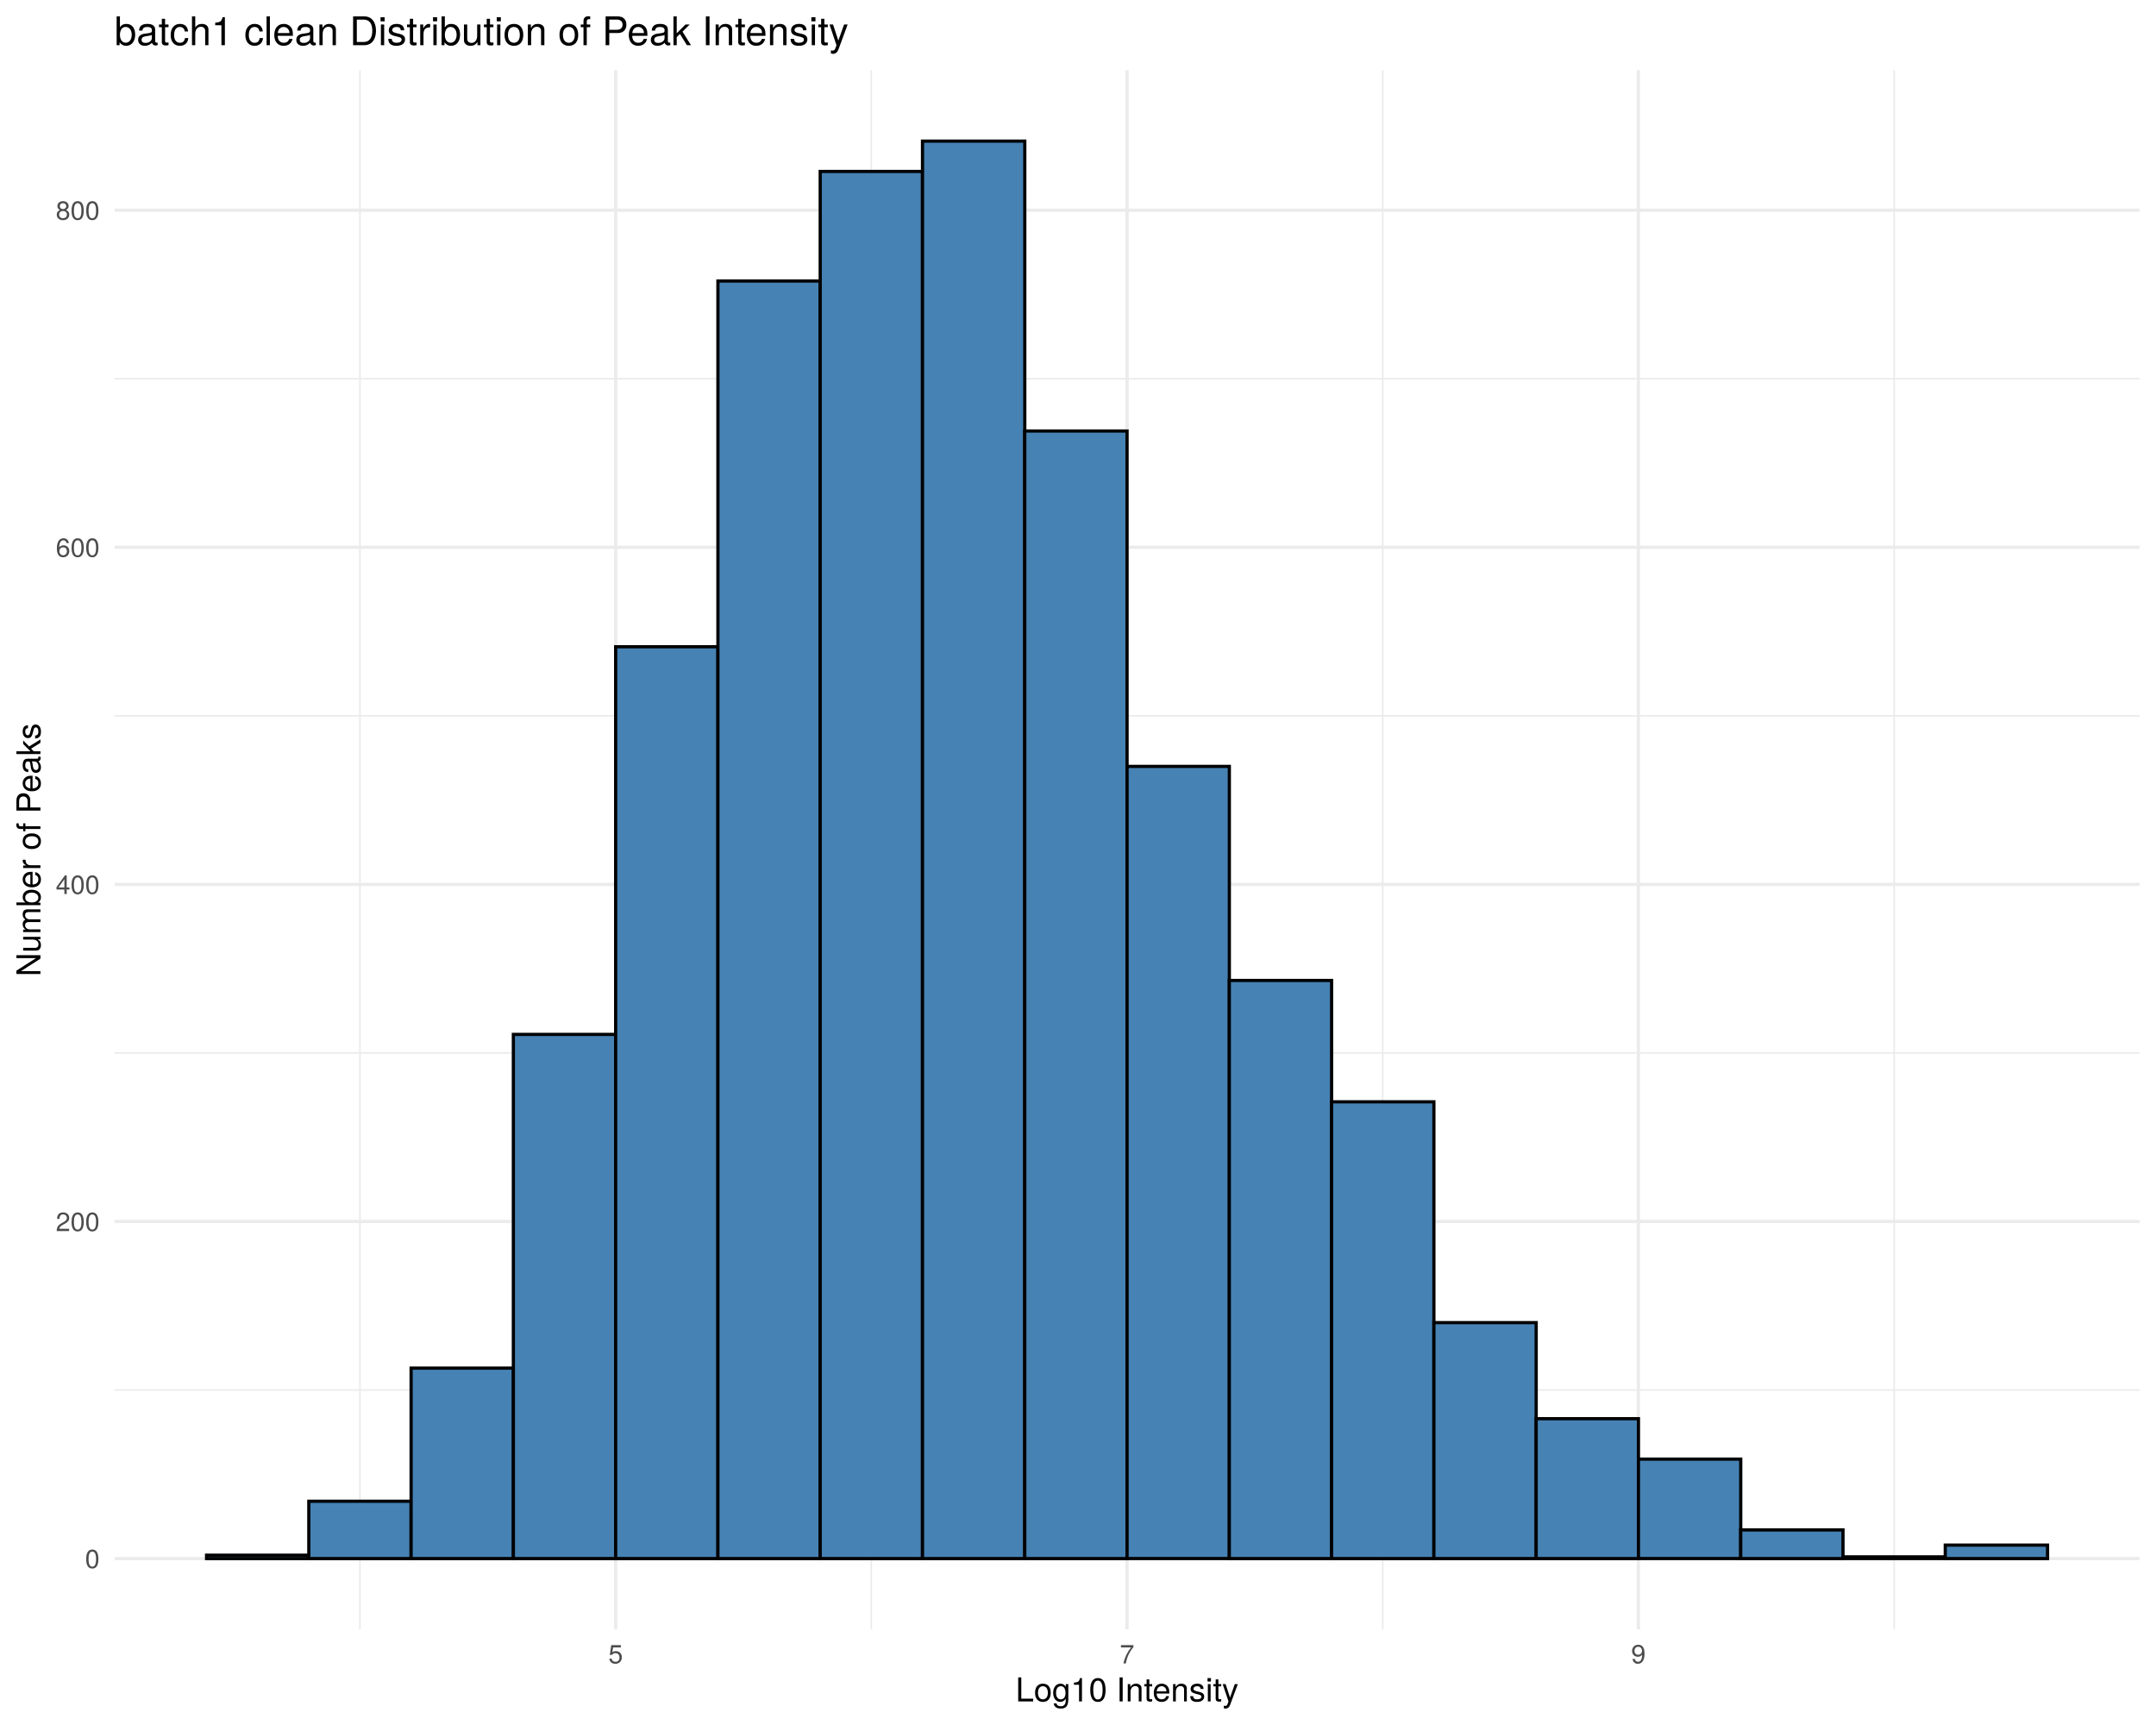
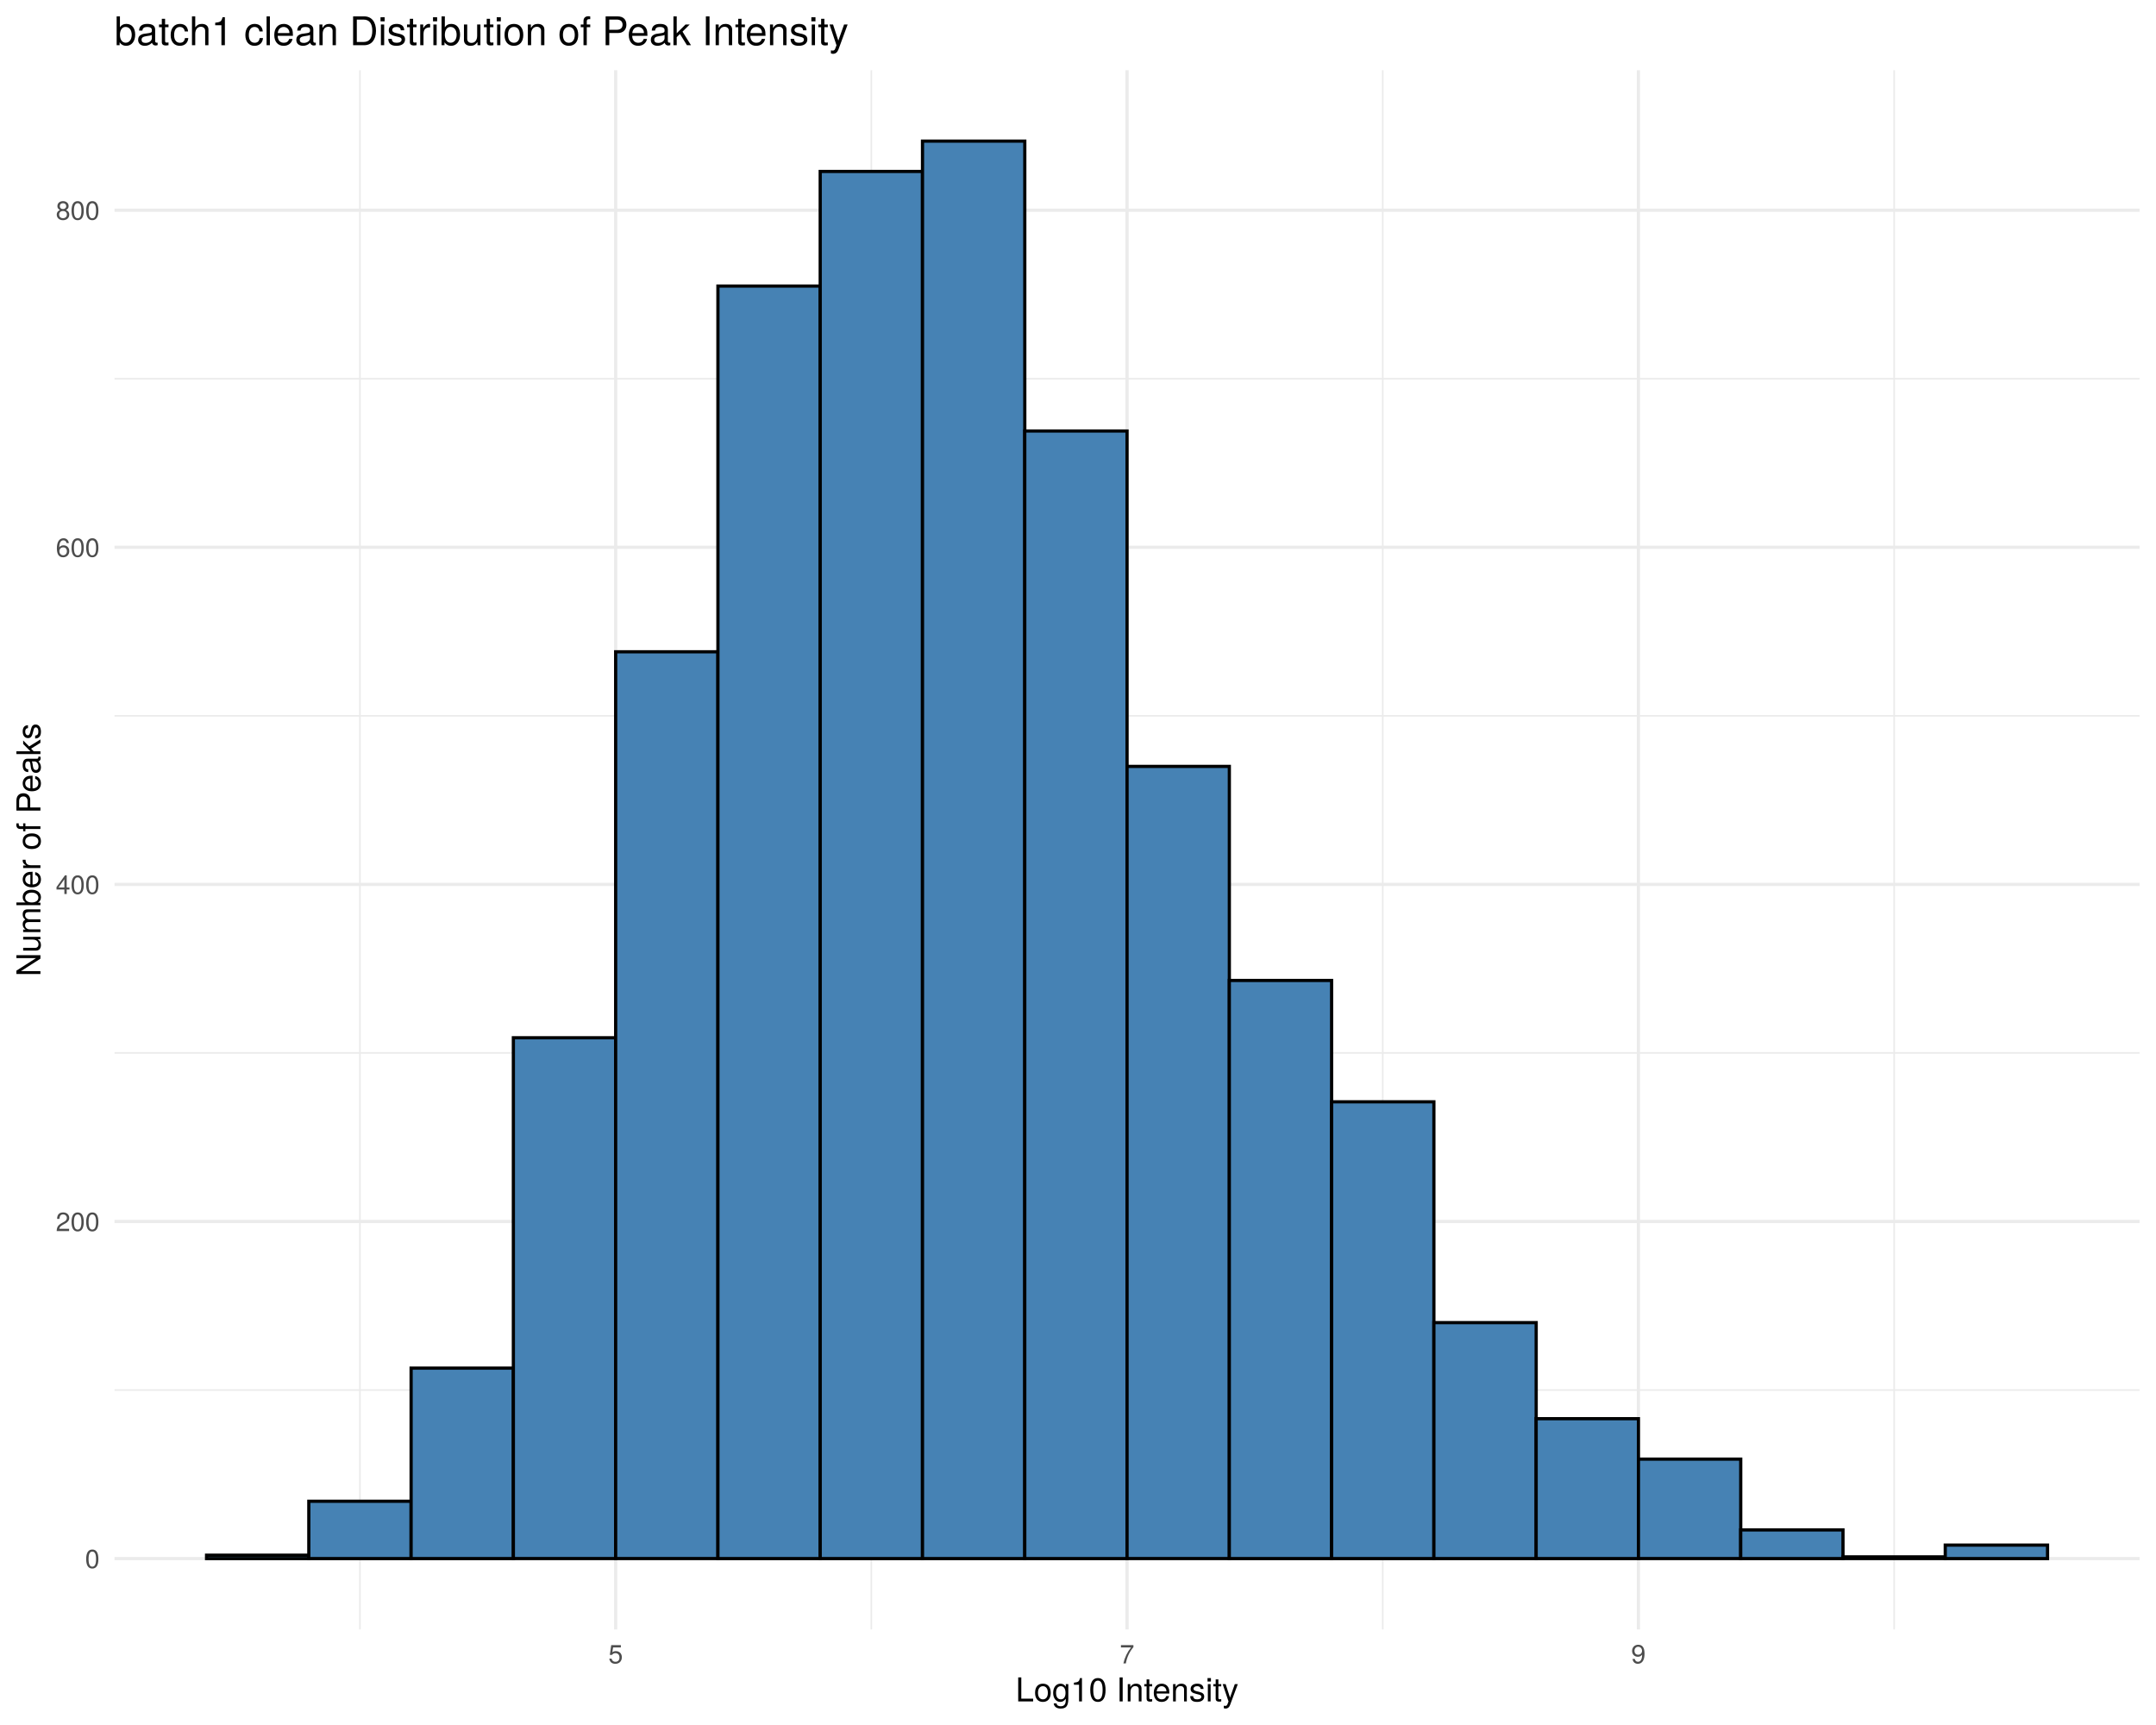
<svg xmlns="http://www.w3.org/2000/svg" class="svglite" width="720.00pt" height="576.00pt" viewBox="0 0 720.00 576.00">
  <defs>
    <style type="text/css">
    .svglite line, .svglite polyline, .svglite polygon, .svglite path, .svglite rect, .svglite circle {
      fill: none;
      stroke: #000000;
      stroke-linecap: round;
      stroke-linejoin: round;
      stroke-miterlimit: 10.00;
    }
    .svglite text {
      white-space: pre;
    }
  </style>
  </defs>
  <rect width="100%" height="100%" style="stroke: none; fill: none;" />
  <defs>
    <clipPath id="cpMC4wMHw3MjAuMDB8MC4wMHw1NzYuMDA=">
      <rect x="0.00" y="0.00" width="720.00" height="576.00" />
    </clipPath>
  </defs>
  <g clip-path="url(#cpMC4wMHw3MjAuMDB8MC4wMHw1NzYuMDA=)">
</g>
  <defs>
    <clipPath id="cpMzguMjR8NzE0LjUyfDIzLjQ1fDU0NC4wOQ==">
      <rect x="38.24" y="23.45" width="676.29" height="520.64" />
    </clipPath>
  </defs>
  <g clip-path="url(#cpMzguMjR8NzE0LjUyfDIzLjQ1fDU0NC4wOQ==)">
    <polyline points="38.24,464.15 714.52,464.15 " style="stroke-width: 0.53; stroke: #EBEBEB; stroke-linecap: butt;" />
    <polyline points="38.24,351.59 714.52,351.59 " style="stroke-width: 0.53; stroke: #EBEBEB; stroke-linecap: butt;" />
    <polyline points="38.24,239.03 714.52,239.03 " style="stroke-width: 0.53; stroke: #EBEBEB; stroke-linecap: butt;" />
    <polyline points="38.24,126.47 714.52,126.47 " style="stroke-width: 0.53; stroke: #EBEBEB; stroke-linecap: butt;" />
    <polyline points="120.21,544.09 120.21,23.45 " style="stroke-width: 0.53; stroke: #EBEBEB; stroke-linecap: butt;" />
    <polyline points="290.99,544.09 290.99,23.45 " style="stroke-width: 0.53; stroke: #EBEBEB; stroke-linecap: butt;" />
    <polyline points="461.77,544.09 461.77,23.45 " style="stroke-width: 0.53; stroke: #EBEBEB; stroke-linecap: butt;" />
    <polyline points="632.55,544.09 632.55,23.45 " style="stroke-width: 0.53; stroke: #EBEBEB; stroke-linecap: butt;" />
    <polyline points="38.24,520.43 714.52,520.43 " style="stroke-width: 1.07; stroke: #EBEBEB; stroke-linecap: butt;" />
    <polyline points="38.24,407.87 714.52,407.87 " style="stroke-width: 1.07; stroke: #EBEBEB; stroke-linecap: butt;" />
    <polyline points="38.24,295.31 714.52,295.31 " style="stroke-width: 1.07; stroke: #EBEBEB; stroke-linecap: butt;" />
    <polyline points="38.24,182.75 714.52,182.75 " style="stroke-width: 1.07; stroke: #EBEBEB; stroke-linecap: butt;" />
    <polyline points="38.24,70.19 714.52,70.19 " style="stroke-width: 1.07; stroke: #EBEBEB; stroke-linecap: butt;" />
    <polyline points="205.60,544.09 205.60,23.45 " style="stroke-width: 1.07; stroke: #EBEBEB; stroke-linecap: butt;" />
    <polyline points="376.38,544.09 376.38,23.45 " style="stroke-width: 1.07; stroke: #EBEBEB; stroke-linecap: butt;" />
    <polyline points="547.16,544.09 547.16,23.45 " style="stroke-width: 1.07; stroke: #EBEBEB; stroke-linecap: butt;" />
    <rect x="68.98" y="519.30" width="34.16" height="1.13" style="stroke-width: 1.07; stroke-linecap: butt; stroke-linejoin: miter; fill: #4682B4;" />
    <rect x="103.13" y="501.29" width="34.16" height="19.14" style="stroke-width: 1.07; stroke-linecap: butt; stroke-linejoin: miter; fill: #4682B4;" />
    <rect x="137.29" y="456.83" width="34.16" height="63.60" style="stroke-width: 1.07; stroke-linecap: butt; stroke-linejoin: miter; fill: #4682B4;" />
-     <rect x="171.44" y="345.40" width="34.16" height="175.03" style="stroke-width: 1.07; stroke-linecap: butt; stroke-linejoin: miter; fill: #4682B4;" />
-     <rect x="205.60" y="215.96" width="34.16" height="304.47" style="stroke-width: 1.07; stroke-linecap: butt; stroke-linejoin: miter; fill: #4682B4;" />
-     <rect x="239.75" y="93.83" width="34.16" height="426.60" style="stroke-width: 1.07; stroke-linecap: butt; stroke-linejoin: miter; fill: #4682B4;" />
+     <rect x="171.44" y="346.52" width="34.16" height="173.90" style="stroke-width: 1.07; stroke-linecap: butt; stroke-linejoin: miter; fill: #4682B4;" />
+     <rect x="205.60" y="217.64" width="34.16" height="302.78" style="stroke-width: 1.07; stroke-linecap: butt; stroke-linejoin: miter; fill: #4682B4;" />
+     <rect x="239.75" y="95.52" width="34.16" height="424.91" style="stroke-width: 1.07; stroke-linecap: butt; stroke-linejoin: miter; fill: #4682B4;" />
    <rect x="273.91" y="57.25" width="34.16" height="463.18" style="stroke-width: 1.07; stroke-linecap: butt; stroke-linejoin: miter; fill: #4682B4;" />
    <rect x="308.07" y="47.12" width="34.16" height="473.31" style="stroke-width: 1.07; stroke-linecap: butt; stroke-linejoin: miter; fill: #4682B4;" />
    <rect x="342.22" y="143.92" width="34.16" height="376.51" style="stroke-width: 1.07; stroke-linecap: butt; stroke-linejoin: miter; fill: #4682B4;" />
    <rect x="376.38" y="255.91" width="34.16" height="264.51" style="stroke-width: 1.07; stroke-linecap: butt; stroke-linejoin: miter; fill: #4682B4;" />
    <rect x="410.53" y="327.39" width="34.16" height="193.04" style="stroke-width: 1.07; stroke-linecap: butt; stroke-linejoin: miter; fill: #4682B4;" />
    <rect x="444.69" y="367.91" width="34.16" height="152.52" style="stroke-width: 1.07; stroke-linecap: butt; stroke-linejoin: miter; fill: #4682B4;" />
    <rect x="478.85" y="441.64" width="34.16" height="78.79" style="stroke-width: 1.07; stroke-linecap: butt; stroke-linejoin: miter; fill: #4682B4;" />
    <rect x="513.00" y="473.72" width="34.16" height="46.71" style="stroke-width: 1.07; stroke-linecap: butt; stroke-linejoin: miter; fill: #4682B4;" />
    <rect x="547.16" y="487.22" width="34.16" height="33.20" style="stroke-width: 1.07; stroke-linecap: butt; stroke-linejoin: miter; fill: #4682B4;" />
    <rect x="581.31" y="510.86" width="34.16" height="9.57" style="stroke-width: 1.07; stroke-linecap: butt; stroke-linejoin: miter; fill: #4682B4;" />
    <rect x="615.47" y="519.86" width="34.16" height="0.56" style="stroke-width: 1.07; stroke-linecap: butt; stroke-linejoin: miter; fill: #4682B4;" />
    <rect x="649.62" y="515.93" width="34.16" height="4.50" style="stroke-width: 1.07; stroke-linecap: butt; stroke-linejoin: miter; fill: #4682B4;" />
  </g>
  <g clip-path="url(#cpMC4wMHw3MjAuMDB8MC4wMHw1NzYuMDA=)">
    <text x="33.30" y="523.64" text-anchor="end" style="font-size: 8.80px; font-weight: 0;fill: #4D4D4D; font-family: &quot;TeX Gyre Heros&quot;;" textLength="4.89px" lengthAdjust="spacingAndGlyphs">0</text>
    <text x="33.30" y="411.08" text-anchor="end" style="font-size: 8.80px; font-weight: 0;fill: #4D4D4D; font-family: &quot;TeX Gyre Heros&quot;;" textLength="14.67px" lengthAdjust="spacingAndGlyphs">200</text>
    <text x="33.30" y="298.52" text-anchor="end" style="font-size: 8.80px; font-weight: 0;fill: #4D4D4D; font-family: &quot;TeX Gyre Heros&quot;;" textLength="14.67px" lengthAdjust="spacingAndGlyphs">400</text>
    <text x="33.30" y="185.96" text-anchor="end" style="font-size: 8.80px; font-weight: 0;fill: #4D4D4D; font-family: &quot;TeX Gyre Heros&quot;;" textLength="14.67px" lengthAdjust="spacingAndGlyphs">600</text>
    <text x="33.30" y="73.40" text-anchor="end" style="font-size: 8.80px; font-weight: 0;fill: #4D4D4D; font-family: &quot;TeX Gyre Heros&quot;;" textLength="14.67px" lengthAdjust="spacingAndGlyphs">800</text>
    <text x="205.60" y="555.44" text-anchor="middle" style="font-size: 8.80px; font-weight: 0;fill: #4D4D4D; font-family: &quot;TeX Gyre Heros&quot;;" textLength="4.89px" lengthAdjust="spacingAndGlyphs">5</text>
    <text x="376.38" y="555.44" text-anchor="middle" style="font-size: 8.80px; font-weight: 0;fill: #4D4D4D; font-family: &quot;TeX Gyre Heros&quot;;" textLength="4.89px" lengthAdjust="spacingAndGlyphs">7</text>
    <text x="547.16" y="555.44" text-anchor="middle" style="font-size: 8.80px; font-weight: 0;fill: #4D4D4D; font-family: &quot;TeX Gyre Heros&quot;;" textLength="4.89px" lengthAdjust="spacingAndGlyphs">9</text>
    <text x="376.38" y="568.12" text-anchor="middle" style="font-size: 11.00px; font-weight: 0; font-family: &quot;TeX Gyre Heros&quot;;" textLength="74.58px" lengthAdjust="spacingAndGlyphs">Log10 Intensity</text>
    <text transform="translate(13.50,283.77) rotate(-90)" text-anchor="middle" style="font-size: 11.00px; font-weight: 0; font-family: &quot;TeX Gyre Heros&quot;;" textLength="84.97px" lengthAdjust="spacingAndGlyphs">Number of Peaks</text>
    <text x="38.24" y="15.09" style="font-size: 13.20px; font-weight: 0; font-family: &quot;TeX Gyre Heros&quot;;" textLength="245.51px" lengthAdjust="spacingAndGlyphs">batch1 clean Distribution of Peak Intensity</text>
  </g>
</svg>
